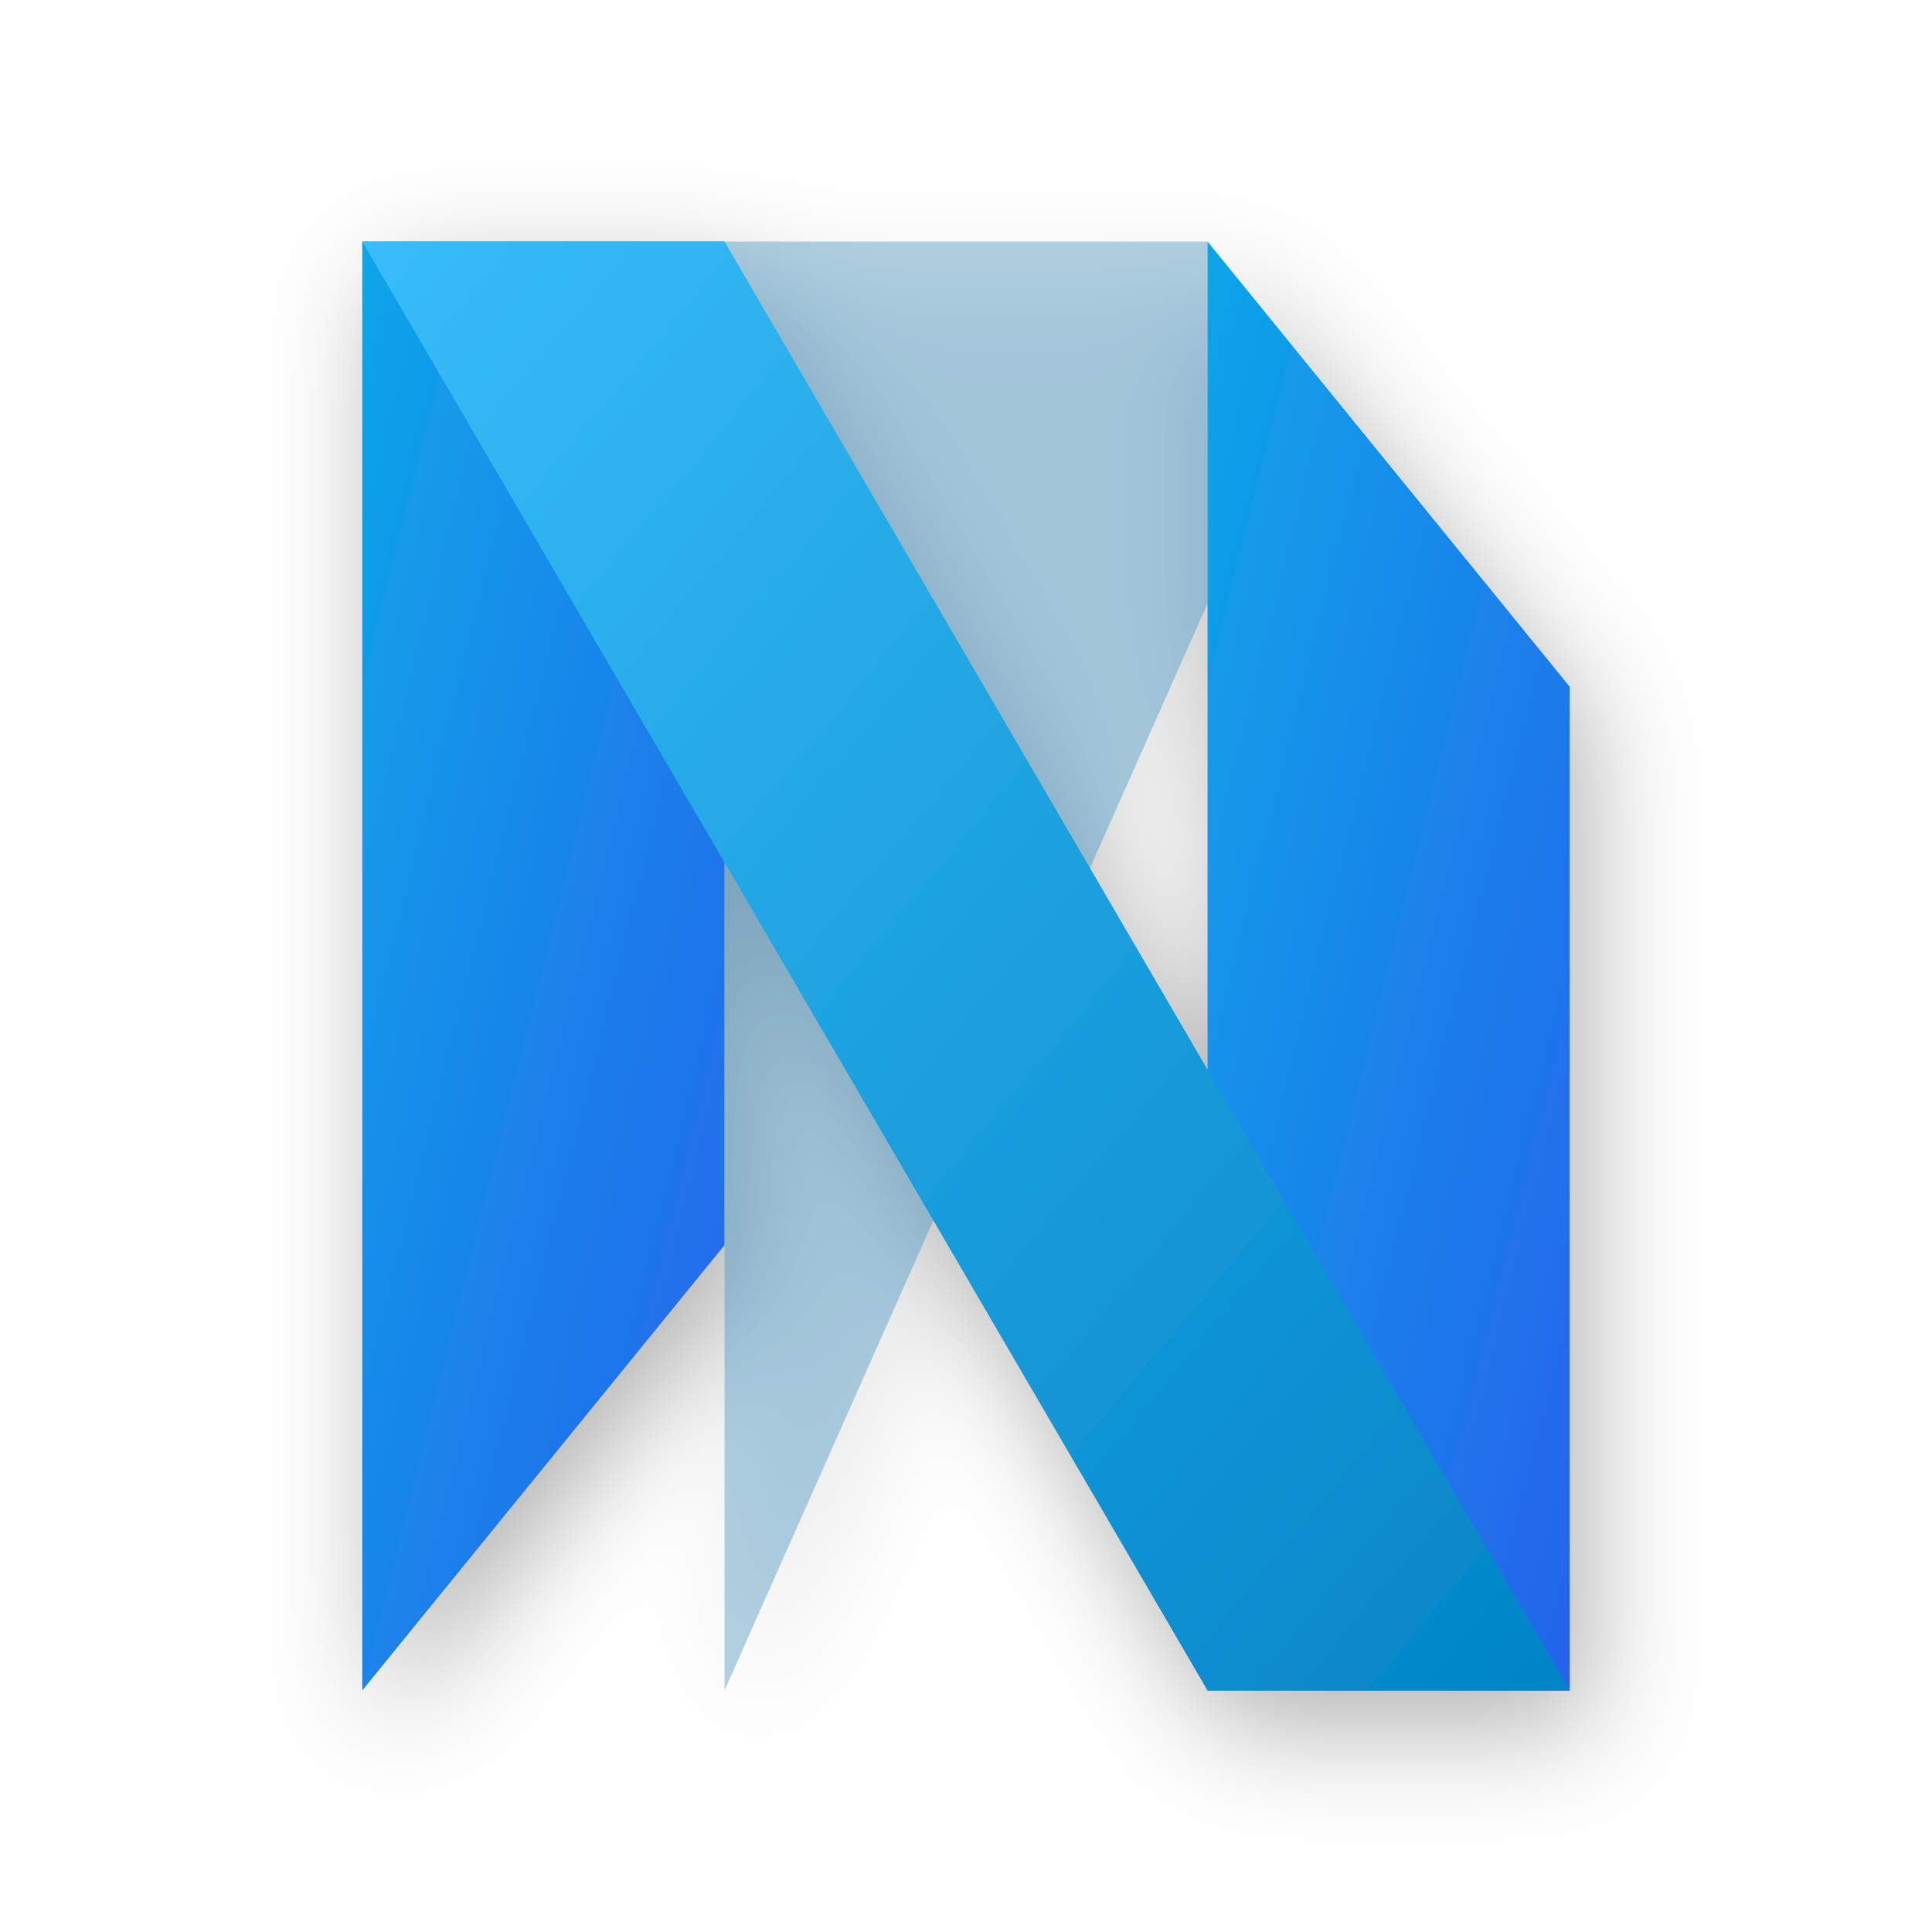
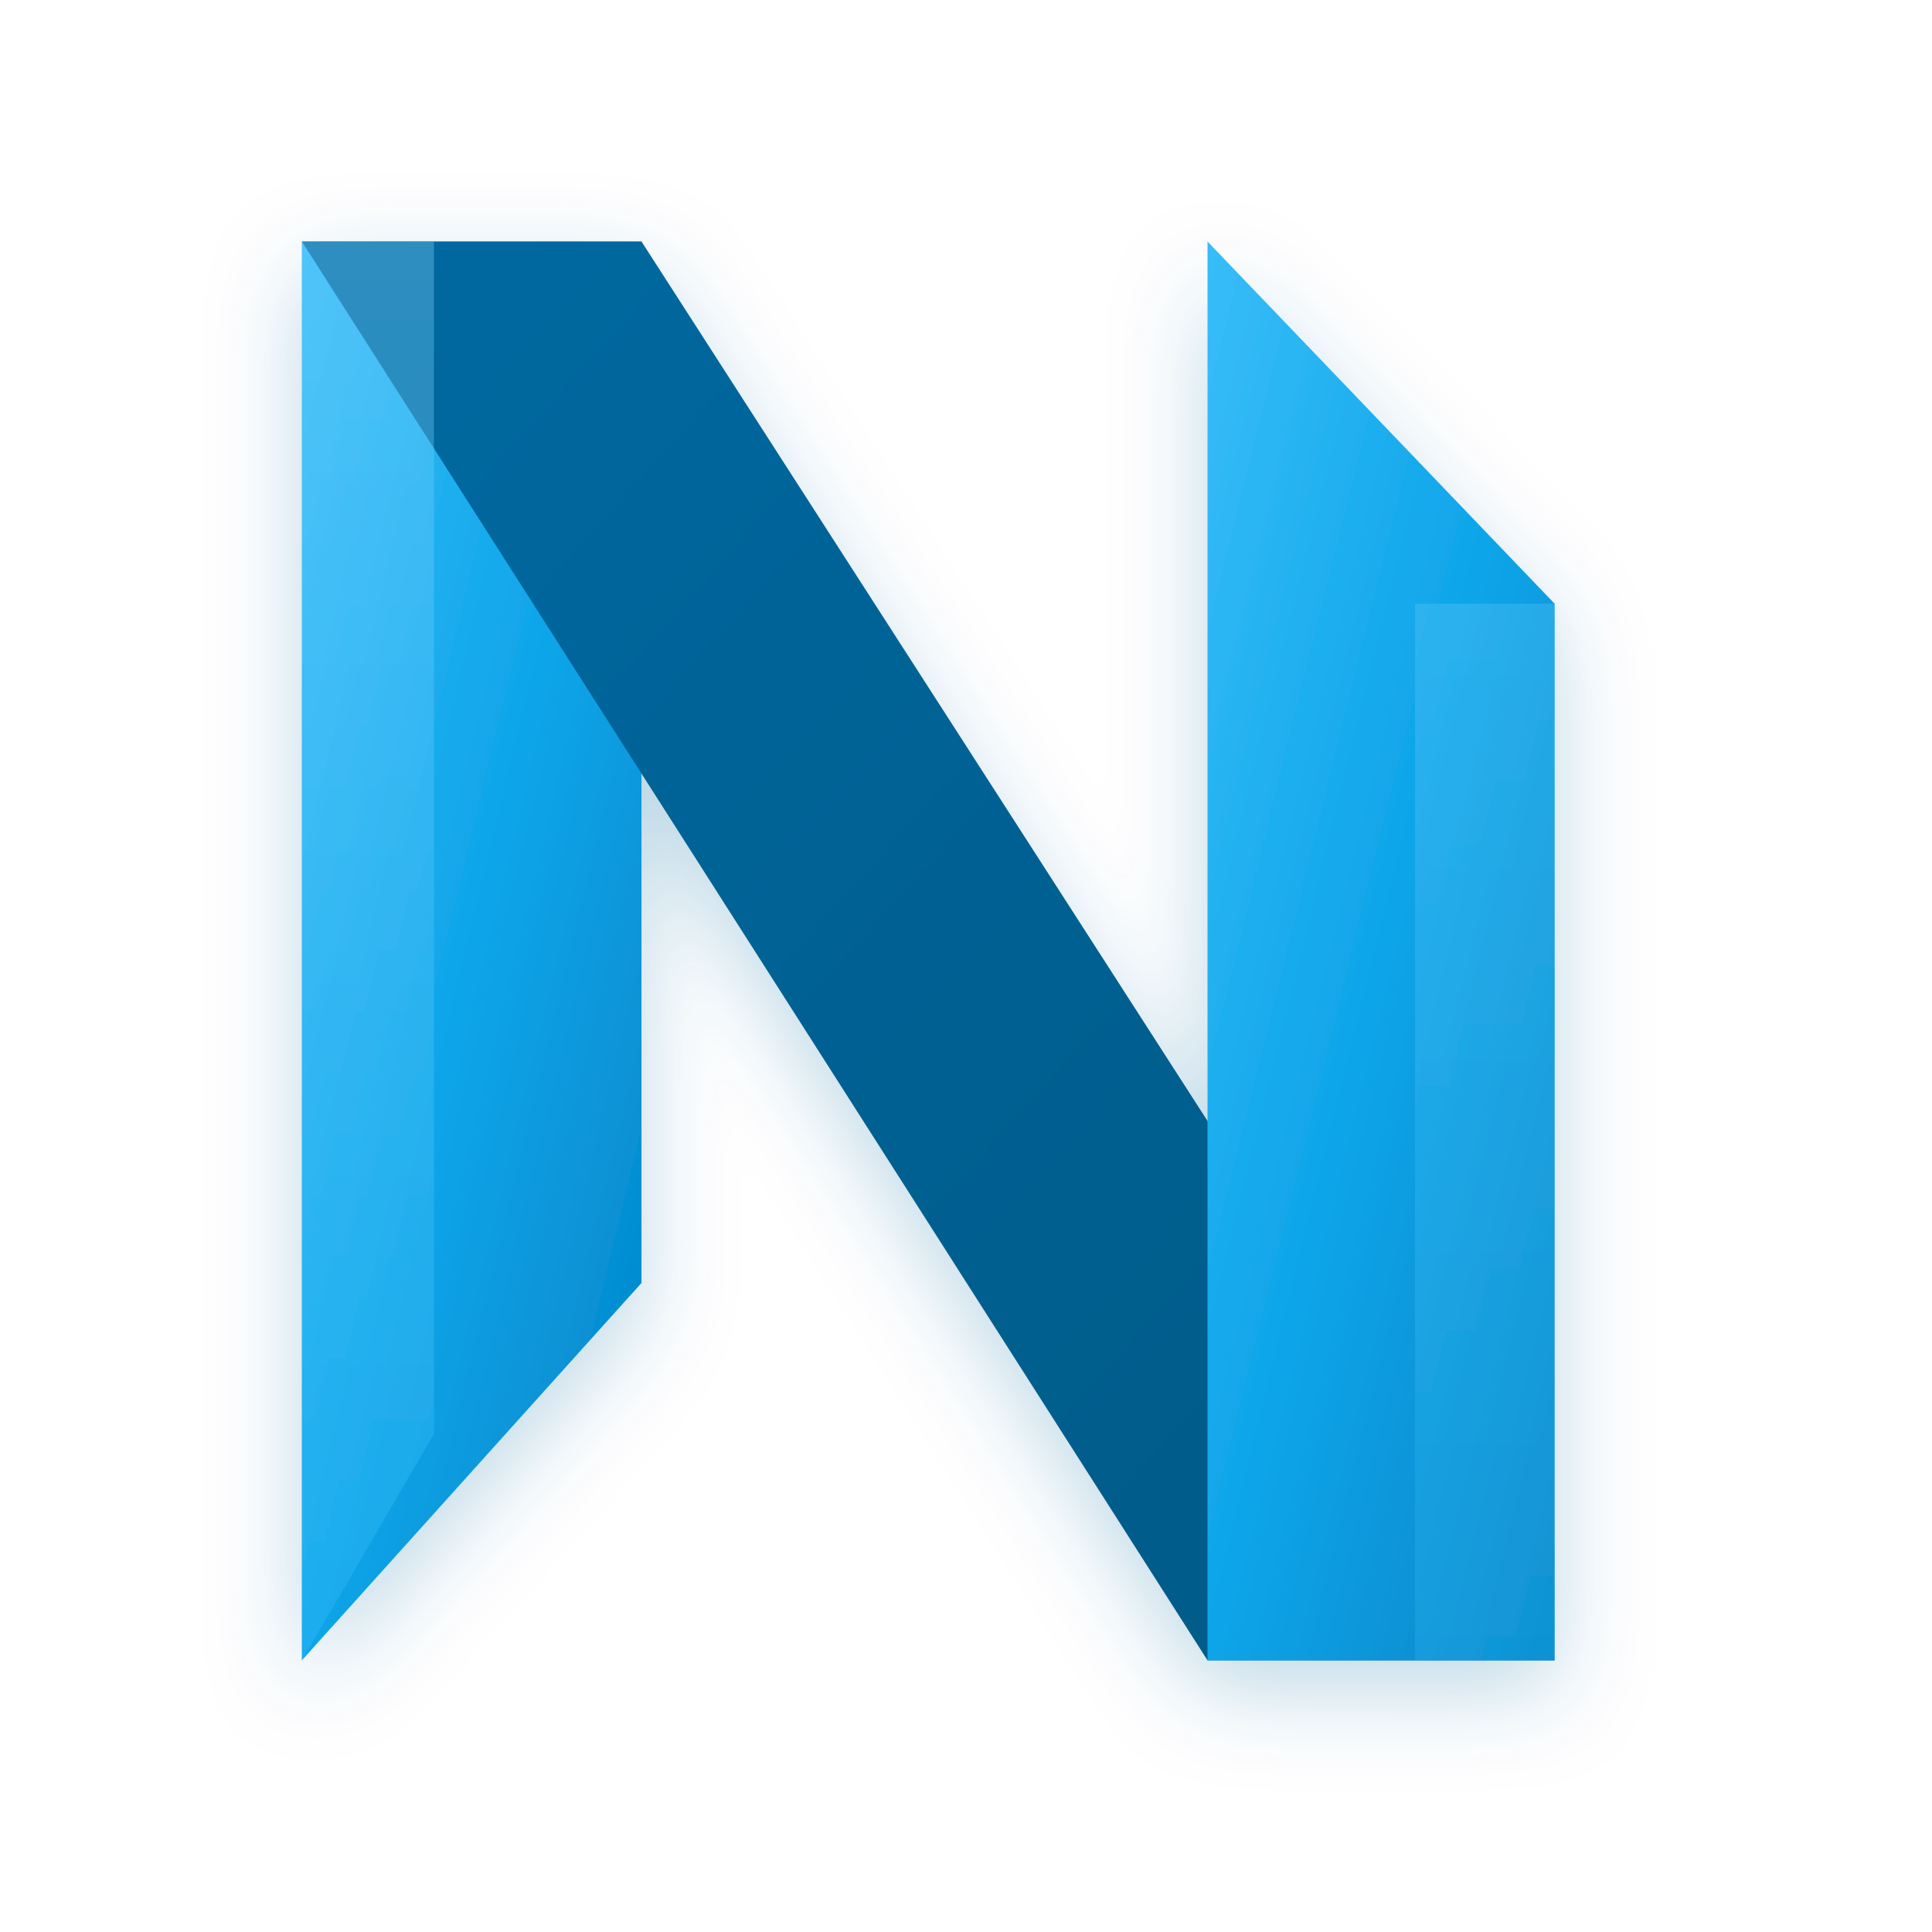
<svg xmlns="http://www.w3.org/2000/svg" width="512" height="512" viewBox="0 0 512 512" fill="none">
  <defs>
-     <linearGradient id="grad1" x1="0%" y1="0%" x2="100%" y2="100%">
-       <stop offset="0%" stop-color="#0EA5E9" />
-       <stop offset="100%" stop-color="#2563EB" />
-     </linearGradient>
-     <linearGradient id="grad2" x1="0%" y1="0%" x2="100%" y2="100%">
+     <linearGradient id="primaryGrad" x1="0%" y1="0%" x2="100%" y2="100%">
      <stop offset="0%" stop-color="#38BDF8" />
+       <stop offset="50%" stop-color="#0EA5E9" />
      <stop offset="100%" stop-color="#0284C7" />
    </linearGradient>
+     <linearGradient id="darkGrad" x1="0%" y1="0%" x2="100%" y2="100%">
+       <stop offset="0%" stop-color="#0369A1" />
+       <stop offset="100%" stop-color="#075985" />
+     </linearGradient>
+     <linearGradient id="lightGrad" x1="0%" y1="0%" x2="0%" y2="100%">
+       <stop offset="0%" stop-color="#7DD3FC" />
+       <stop offset="100%" stop-color="#38BDF8" />
+     </linearGradient>
    <filter id="dropShadow" x="-20%" y="-20%" width="140%" height="140%">
-       <feGaussianBlur in="SourceAlpha" stdDeviation="15" />
-       <feOffset dx="5" dy="10" result="offsetblur" />
-       <feComponentTransfer>
-         <feFuncA type="linear" slope="0.3" />
-       </feComponentTransfer>
-       <feMerge>
-         <feMergeNode />
-         <feMergeNode in="SourceGraphic" />
-       </feMerge>
+       <feDropShadow dx="0" dy="8" stdDeviation="12" flood-color="#0369A1" flood-opacity="0.25" />
    </filter>
  </defs>
  <g filter="url(#dropShadow)">
-     <path d="M96 64 H192 V330 L96 448 Z" fill="url(#grad1)" />
-     <path d="M320 64 L416 182 V448 H320 Z" fill="url(#grad1)" />
-     <path d="M192 64 L320 64 L320 160 L192 448 Z" fill="#0369A1" opacity="0.3" />
-     <path d="M192 64 L416 448 H320 L96 64 H192 Z" fill="url(#grad2)" />
+     <path d="M80 64 L170 64 L170 340 L80 440 Z" fill="url(#primaryGrad)" />
+     <path d="M80 64 L170 64 L412 440 L320 440 Z" fill="url(#darkGrad)" />
+     <path d="M320 64 L412 160 L412 440 L320 440 Z" fill="url(#primaryGrad)" />
+     <path d="M80 64 L115 64 L115 380 L80 440 Z" fill="url(#lightGrad)" opacity="0.35" />
+     <path d="M375 160 L412 160 L412 440 L375 440 Z" fill="url(#lightGrad)" opacity="0.25" />
  </g>
</svg>
